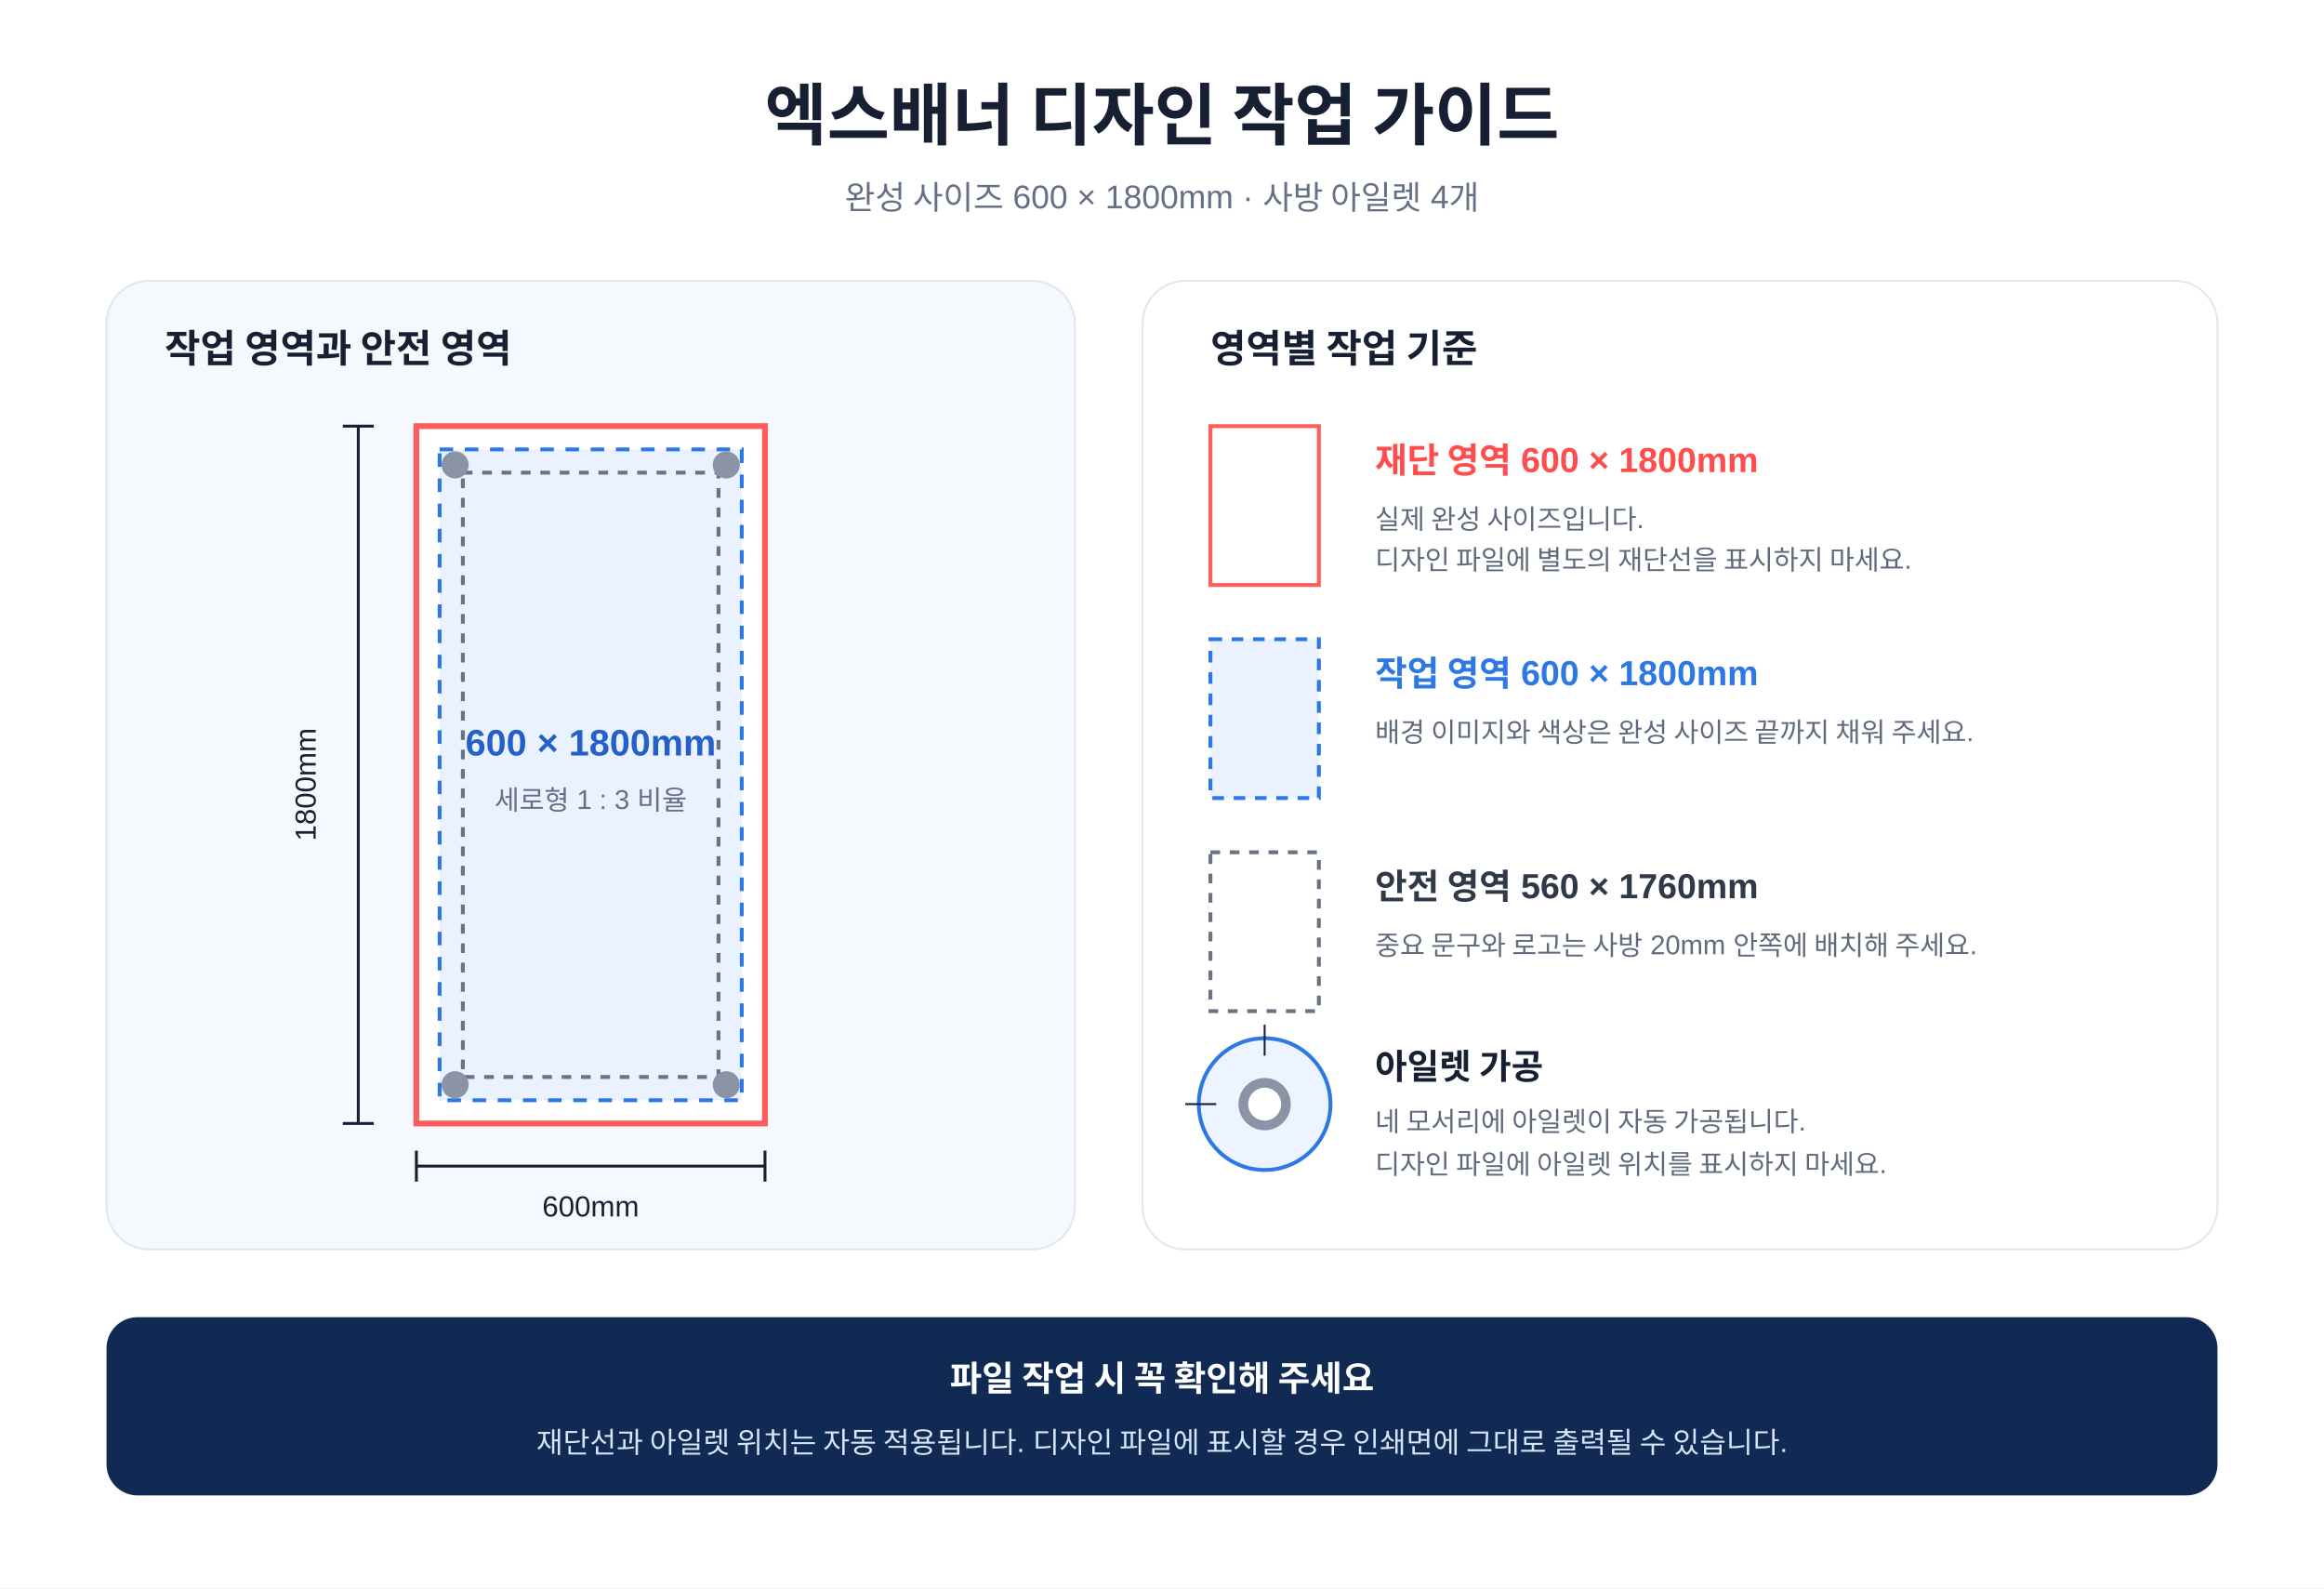
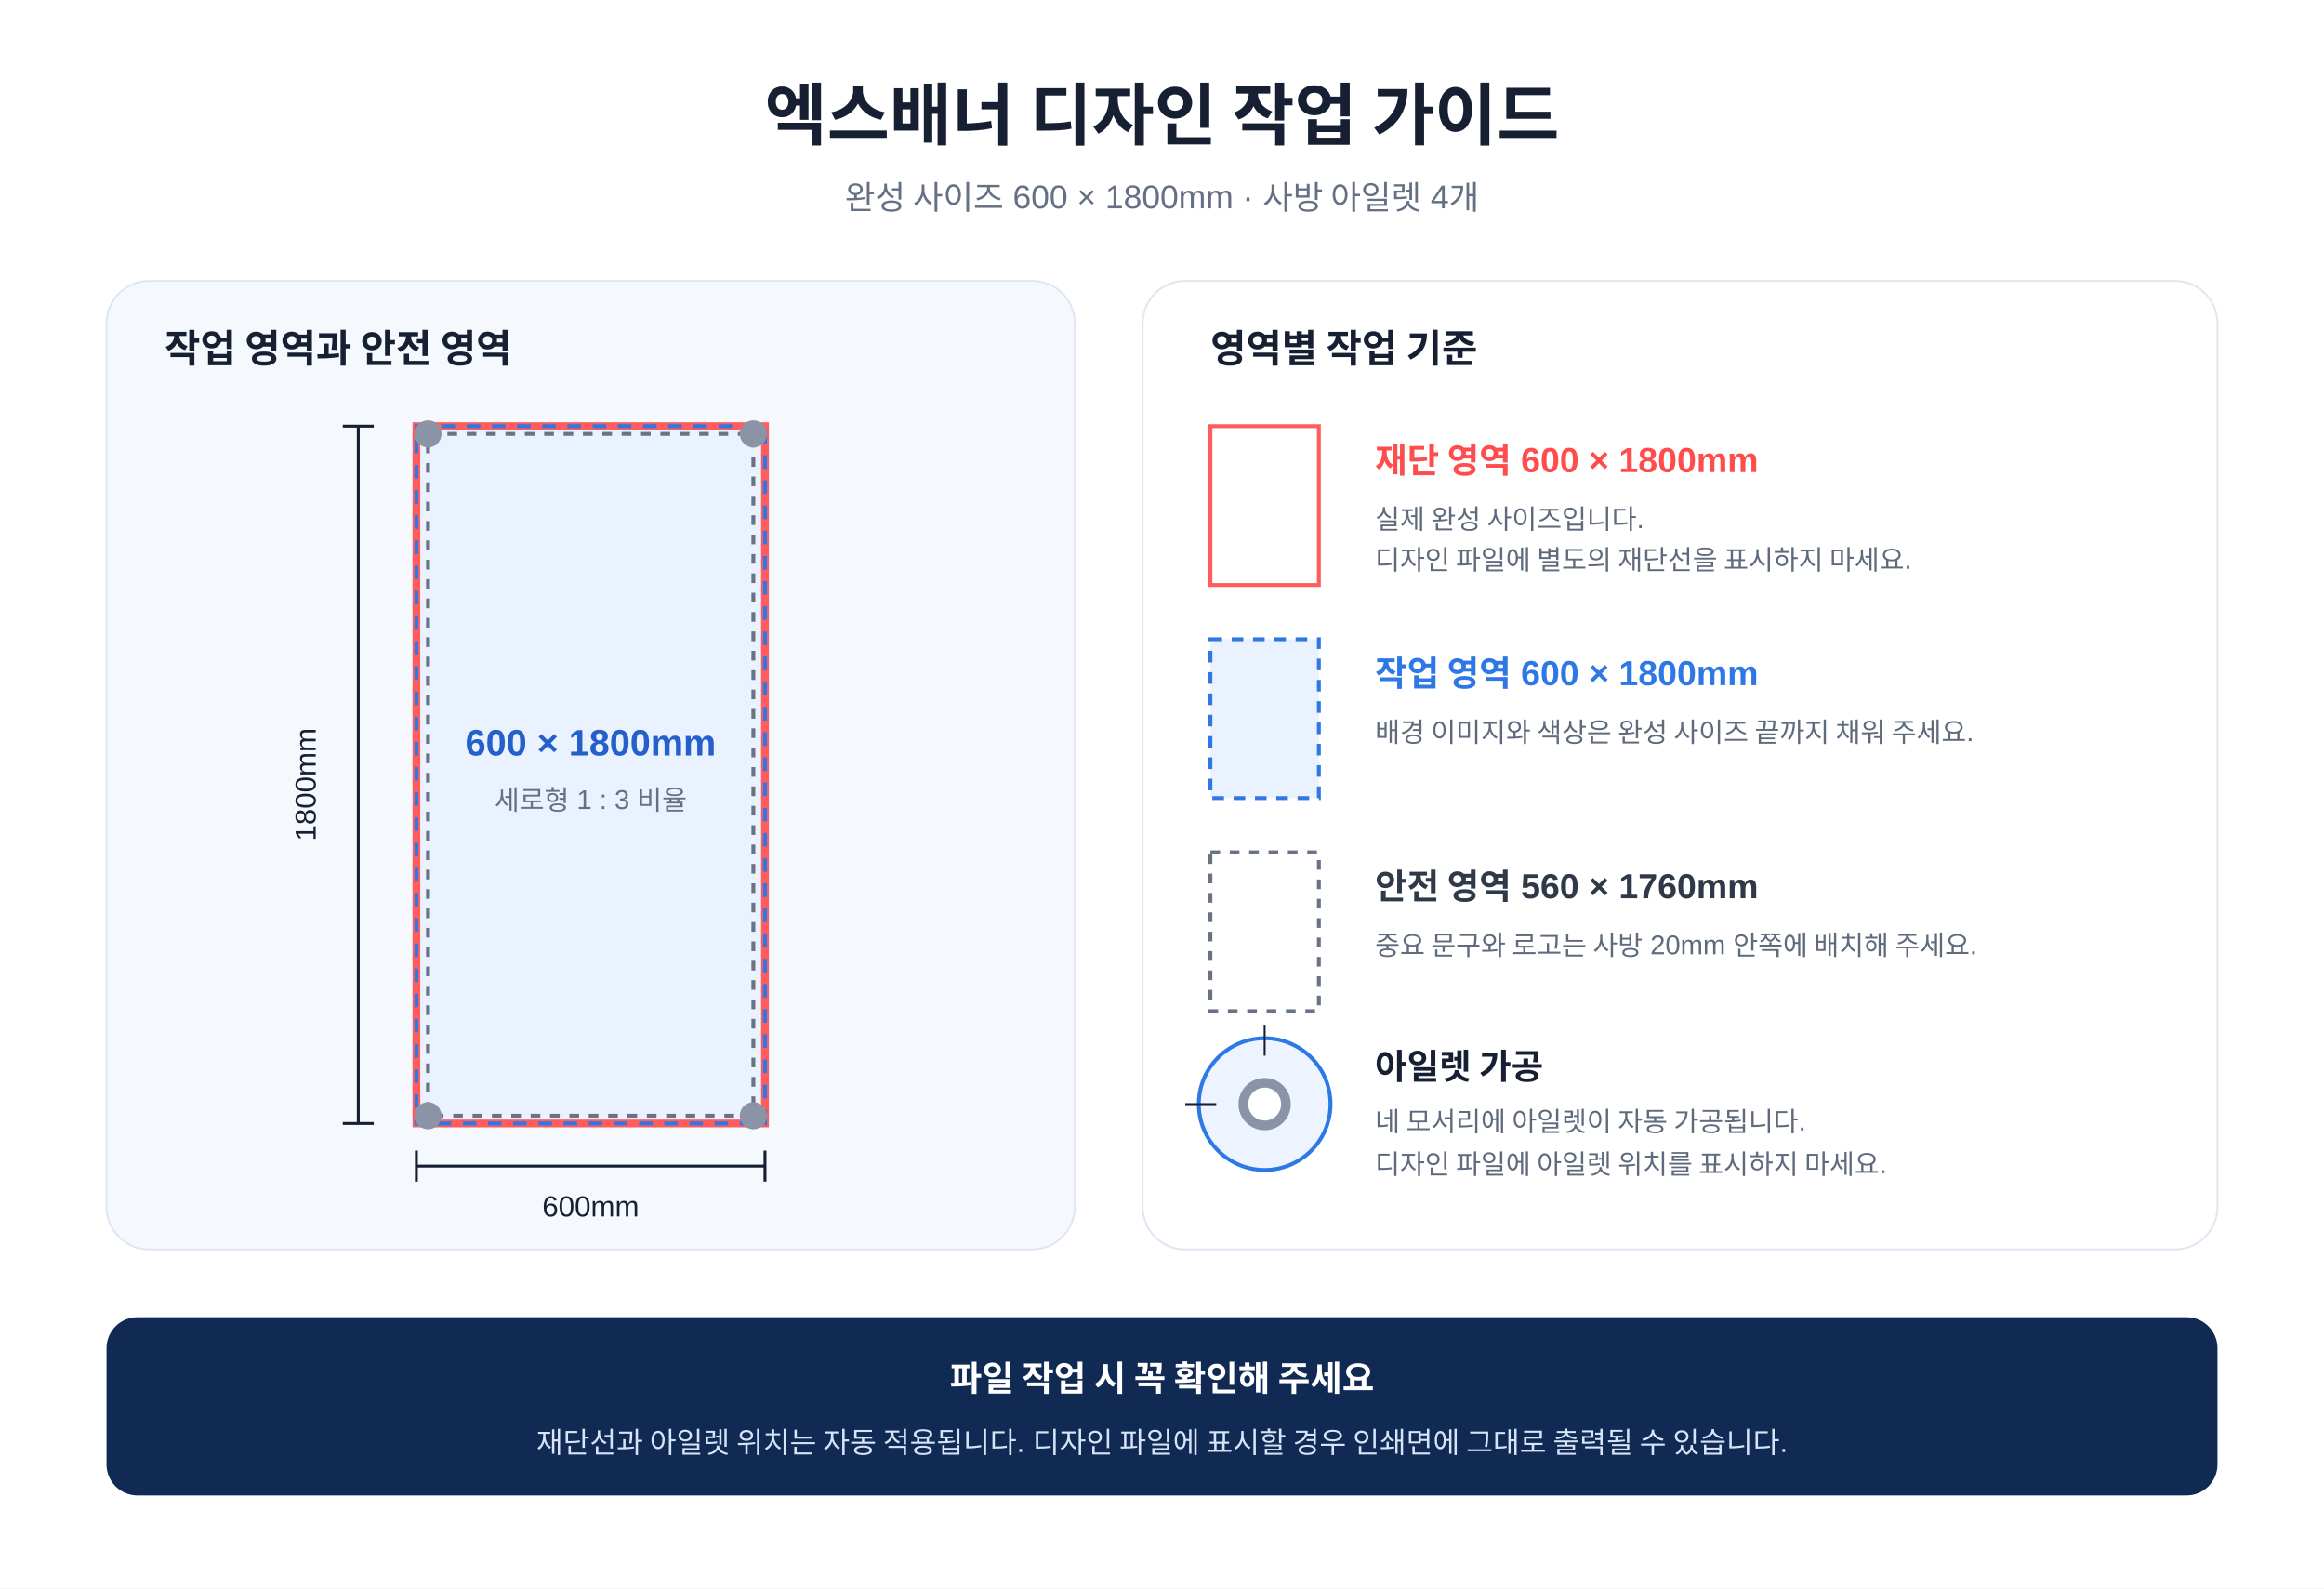
<svg xmlns="http://www.w3.org/2000/svg" width="1200" height="820" viewBox="0 0 1200 820">
  <rect width="1200" height="820" fill="#ffffff" />
  <text x="600" y="72" text-anchor="middle" font-family="Pretendard, 'Noto Sans KR', Arial, sans-serif" font-size="35" font-weight="800" fill="#172033">엑스배너 디자인 작업 가이드</text>
  <text x="600" y="108" text-anchor="middle" font-family="Pretendard, 'Noto Sans KR', Arial, sans-serif" font-size="17" fill="#667085">완성 사이즈 600 × 1800mm · 사방 아일렛 4개</text>
  <rect x="55" y="145" width="500" height="500" rx="22" fill="#f5f8fd" stroke="#dfe7f2" />
  <text x="85" y="187" font-family="Pretendard, 'Noto Sans KR', Arial, sans-serif" font-size="20" font-weight="800" fill="#172033">작업 영역과 안전 영역</text>
-   <rect x="215" y="220" width="180" height="360" fill="#ffffff" stroke="#ff5d5d" stroke-width="3" />
-   <rect x="227" y="232" width="156" height="336" fill="#eaf2ff" stroke="#2e78e6" stroke-width="2" stroke-dasharray="7 6" />
-   <rect x="239" y="244" width="132" height="312" fill="none" stroke="#687386" stroke-width="2" stroke-dasharray="5 5" />
-   <circle cx="235" cy="240" r="7" fill="#8a94a6" />
-   <circle cx="375" cy="240" r="7" fill="#8a94a6" />
-   <circle cx="235" cy="560" r="7" fill="#8a94a6" />
-   <circle cx="375" cy="560" r="7" fill="#8a94a6" />
+   <rect x="215" y="220" width="180" height="360" fill="#eaf2ff" stroke="#ff5d5d" stroke-width="4" />
+   <rect x="215" y="220" width="180" height="360" fill="none" stroke="#2e78e6" stroke-width="2" stroke-dasharray="7 6" />
+   <rect x="221" y="224" width="168" height="352" fill="none" stroke="#687386" stroke-width="2" stroke-dasharray="5 5" />
+   <circle cx="221" cy="224" r="7" fill="#8a94a6" />
+   <circle cx="389" cy="224" r="7" fill="#8a94a6" />
+   <circle cx="221" cy="576" r="7" fill="#8a94a6" />
+   <circle cx="389" cy="576" r="7" fill="#8a94a6" />
  <text x="305" y="390" text-anchor="middle" font-family="Pretendard, 'Noto Sans KR', Arial, sans-serif" font-size="19" font-weight="800" fill="#245fca">600 × 1800mm</text>
  <text x="305" y="418" text-anchor="middle" font-family="Pretendard, 'Noto Sans KR', Arial, sans-serif" font-size="14" fill="#667085">세로형 1 : 3 비율</text>
  <line x1="215" y1="602" x2="395" y2="602" stroke="#172033" stroke-width="1.5" />
  <line x1="215" y1="594" x2="215" y2="610" stroke="#172033" stroke-width="1.5" />
  <line x1="395" y1="594" x2="395" y2="610" stroke="#172033" stroke-width="1.5" />
  <text x="305" y="628" text-anchor="middle" font-family="Pretendard, 'Noto Sans KR', Arial, sans-serif" font-size="15" fill="#172033">600mm</text>
  <line x1="185" y1="220" x2="185" y2="580" stroke="#172033" stroke-width="1.5" />
  <line x1="177" y1="220" x2="193" y2="220" stroke="#172033" stroke-width="1.5" />
  <line x1="177" y1="580" x2="193" y2="580" stroke="#172033" stroke-width="1.5" />
  <text x="163" y="405" text-anchor="middle" transform="rotate(-90 163 405)" font-family="Pretendard, 'Noto Sans KR', Arial, sans-serif" font-size="15" fill="#172033">1800mm</text>
  <rect x="590" y="145" width="555" height="500" rx="22" fill="#ffffff" stroke="#dfe7f2" />
  <text x="625" y="187" font-family="Pretendard, 'Noto Sans KR', Arial, sans-serif" font-size="20" font-weight="800" fill="#172033">영역별 작업 기준</text>
  <rect x="625" y="220" width="56" height="82" fill="#ffffff" stroke="#ff5d5d" stroke-width="2" />
  <text x="710" y="244" font-family="Pretendard, 'Noto Sans KR', Arial, sans-serif" font-size="18" font-weight="800" fill="#ff4d4d">재단 영역 600 × 1800mm</text>
  <text x="710" y="273" font-family="Pretendard, 'Noto Sans KR', Arial, sans-serif" font-size="14" fill="#5f6b7d">실제 완성 사이즈입니다.</text>
  <text x="710" y="294" font-family="Pretendard, 'Noto Sans KR', Arial, sans-serif" font-size="14" fill="#5f6b7d">디자인 파일에 별도의 재단선을 표시하지 마세요.</text>
  <rect x="625" y="330" width="56" height="82" fill="#eaf2ff" stroke="#2e78e6" stroke-width="2" stroke-dasharray="6 5" />
  <text x="710" y="354" font-family="Pretendard, 'Noto Sans KR', Arial, sans-serif" font-size="18" font-weight="800" fill="#2e78e6">작업 영역 600 × 1800mm</text>
  <text x="710" y="383" font-family="Pretendard, 'Noto Sans KR', Arial, sans-serif" font-size="14" fill="#5f6b7d">배경 이미지와 색상은 완성 사이즈 끝까지 채워 주세요.</text>
  <rect x="625" y="440" width="56" height="82" fill="#ffffff" stroke="#687386" stroke-width="2" stroke-dasharray="5 5" />
  <text x="710" y="464" font-family="Pretendard, 'Noto Sans KR', Arial, sans-serif" font-size="18" font-weight="800" fill="#303948">안전 영역 560 × 1760mm</text>
  <text x="710" y="493" font-family="Pretendard, 'Noto Sans KR', Arial, sans-serif" font-size="14" fill="#5f6b7d">중요 문구와 로고는 사방 20mm 안쪽에 배치해 주세요.</text>
  <circle cx="653" cy="570" r="34" fill="#eef4ff" stroke="#2e78e6" stroke-width="2" />
  <circle cx="653" cy="570" r="11" fill="#ffffff" stroke="#8a94a6" stroke-width="5" />
  <line x1="653" y1="529" x2="653" y2="545" stroke="#172033" />
  <line x1="612" y1="570" x2="628" y2="570" stroke="#172033" />
  <text x="710" y="557" font-family="Pretendard, 'Noto Sans KR', Arial, sans-serif" font-size="18" font-weight="800" fill="#172033">아일렛 가공</text>
  <text x="710" y="584" font-family="Pretendard, 'Noto Sans KR', Arial, sans-serif" font-size="14" fill="#5f6b7d">네 모서리에 아일렛이 자동 가공됩니다.</text>
  <text x="710" y="606" font-family="Pretendard, 'Noto Sans KR', Arial, sans-serif" font-size="14" fill="#5f6b7d">디자인 파일에 아일렛 위치를 표시하지 마세요.</text>
  <rect x="55" y="680" width="1090" height="92" rx="16" fill="#102a54" />
  <text x="600" y="718" text-anchor="middle" font-family="Pretendard, 'Noto Sans KR', Arial, sans-serif" font-size="18" font-weight="800" fill="#ffffff">파일 작업 시 꼭 확인해 주세요</text>
  <text x="600" y="750" text-anchor="middle" font-family="Pretendard, 'Noto Sans KR', Arial, sans-serif" font-size="15" fill="#d7e4f7">재단선과 아일렛 위치는 자동 적용됩니다. 디자인 파일에 표시할 경우 인쇄면에 그대로 출력될 수 있습니다.</text>
</svg>
